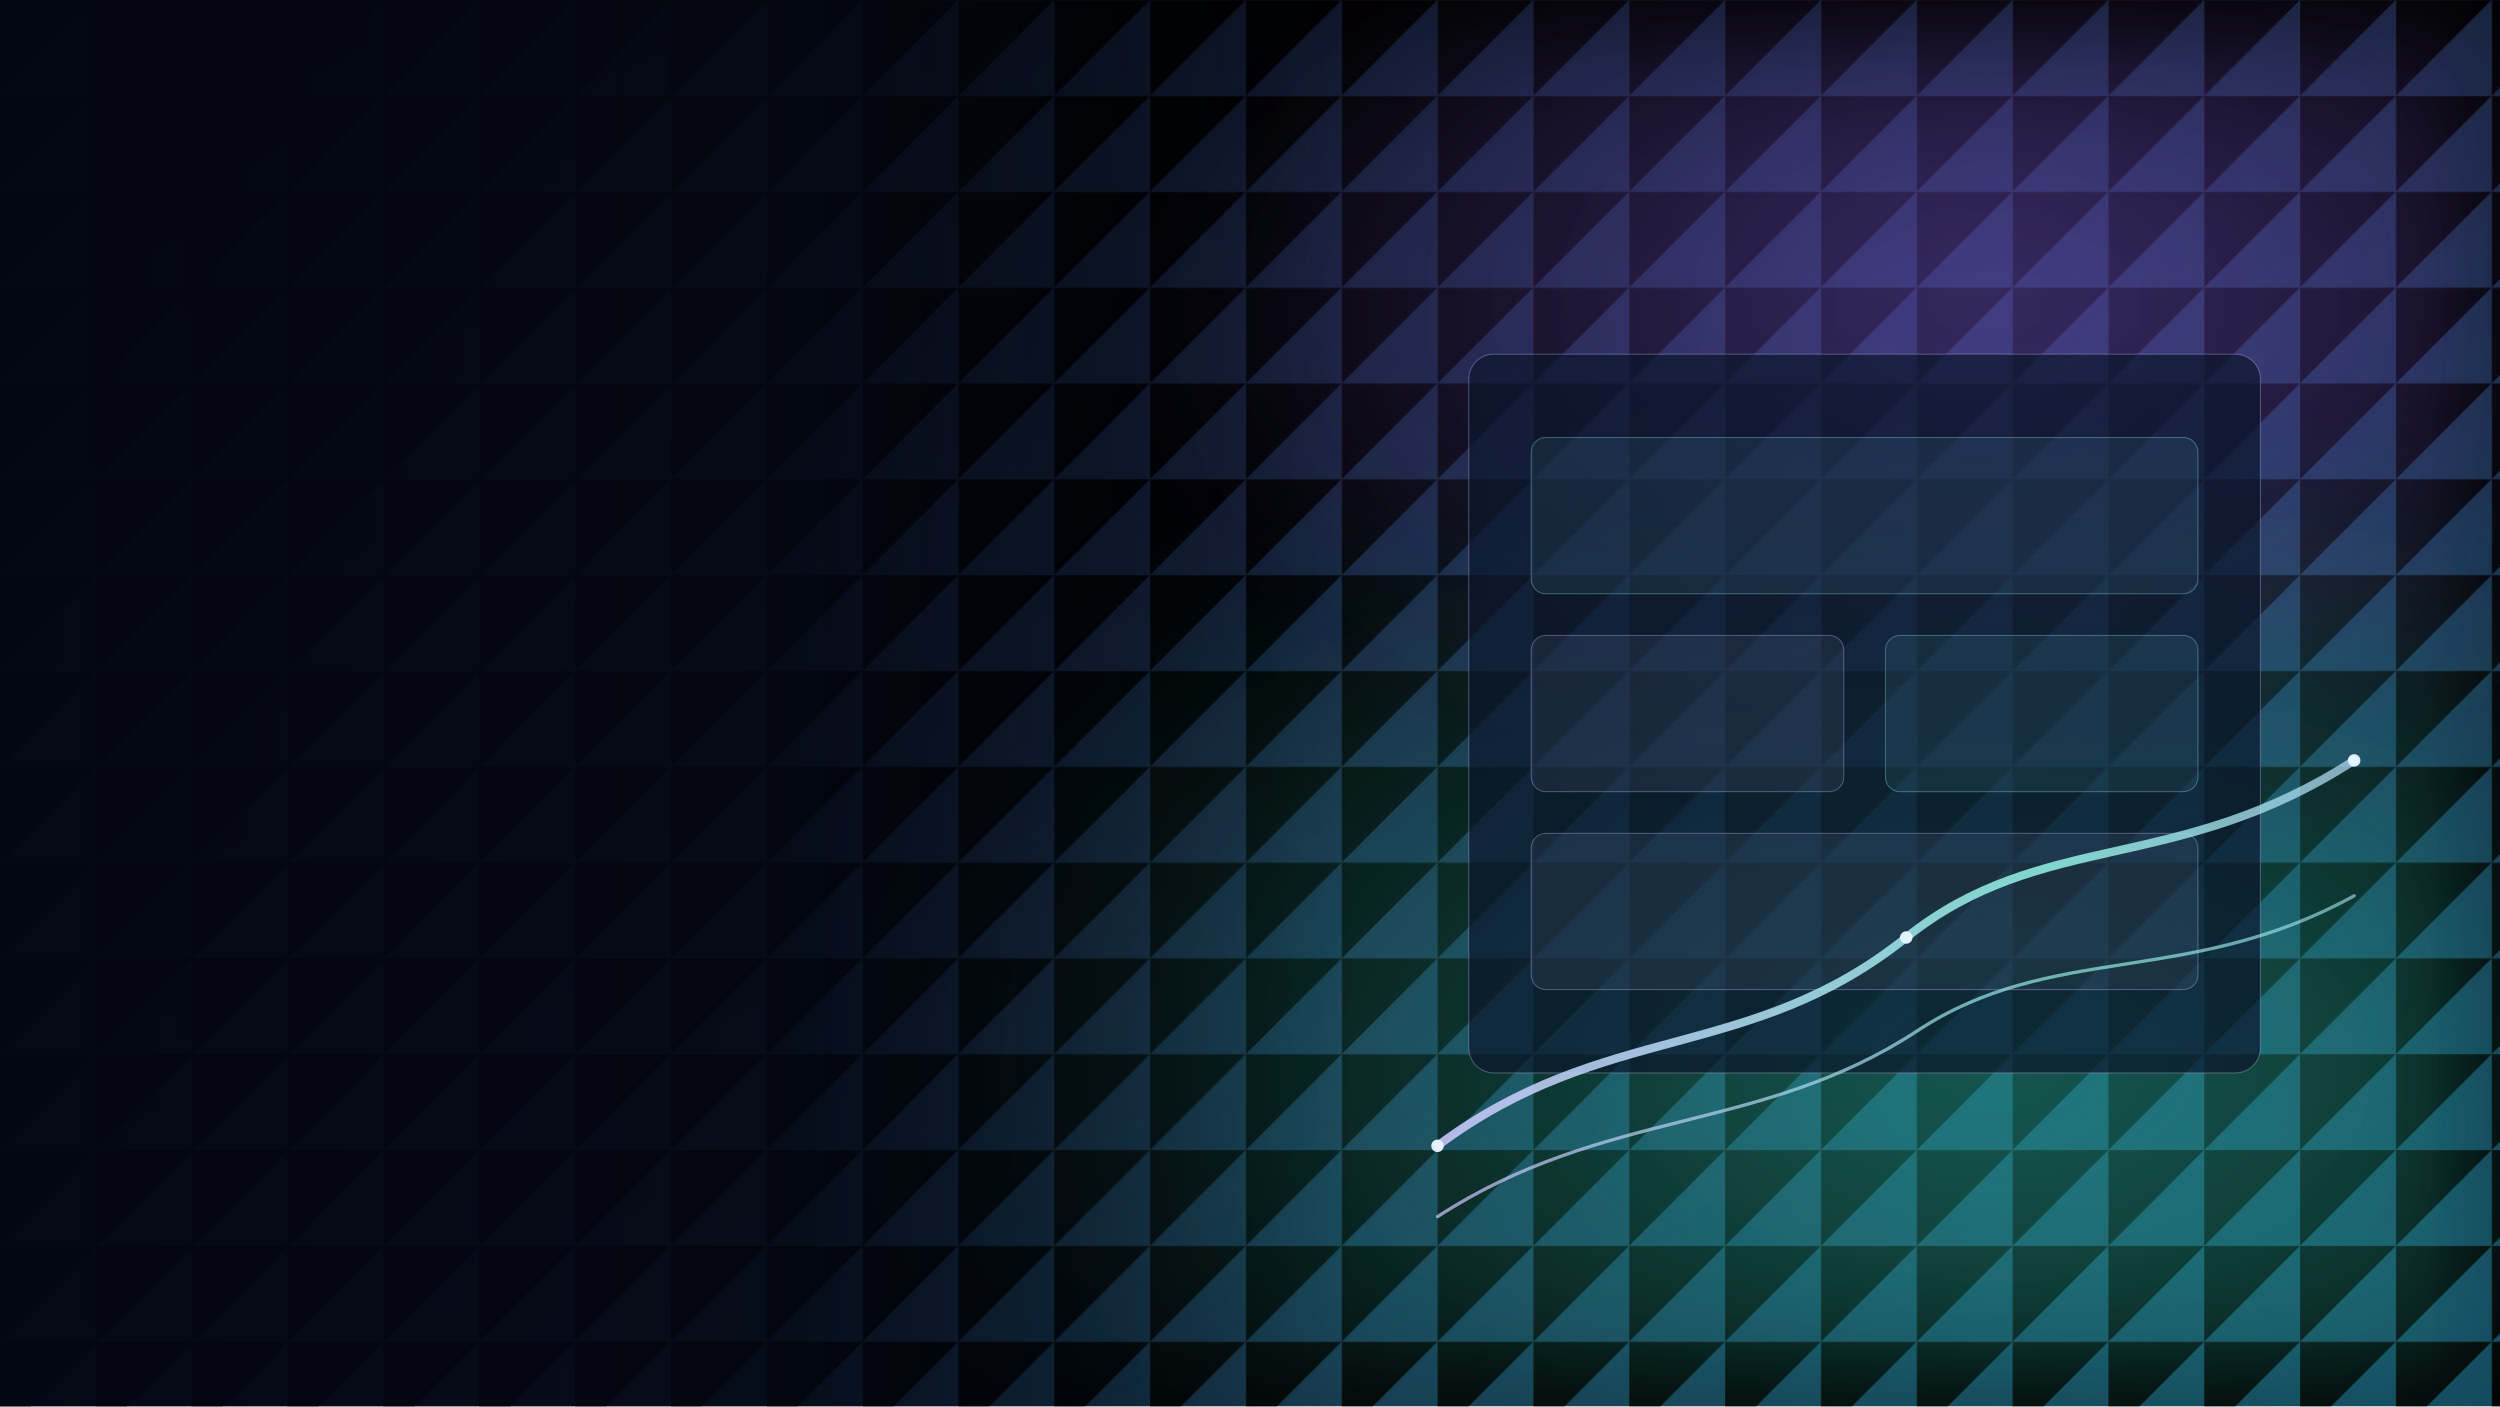
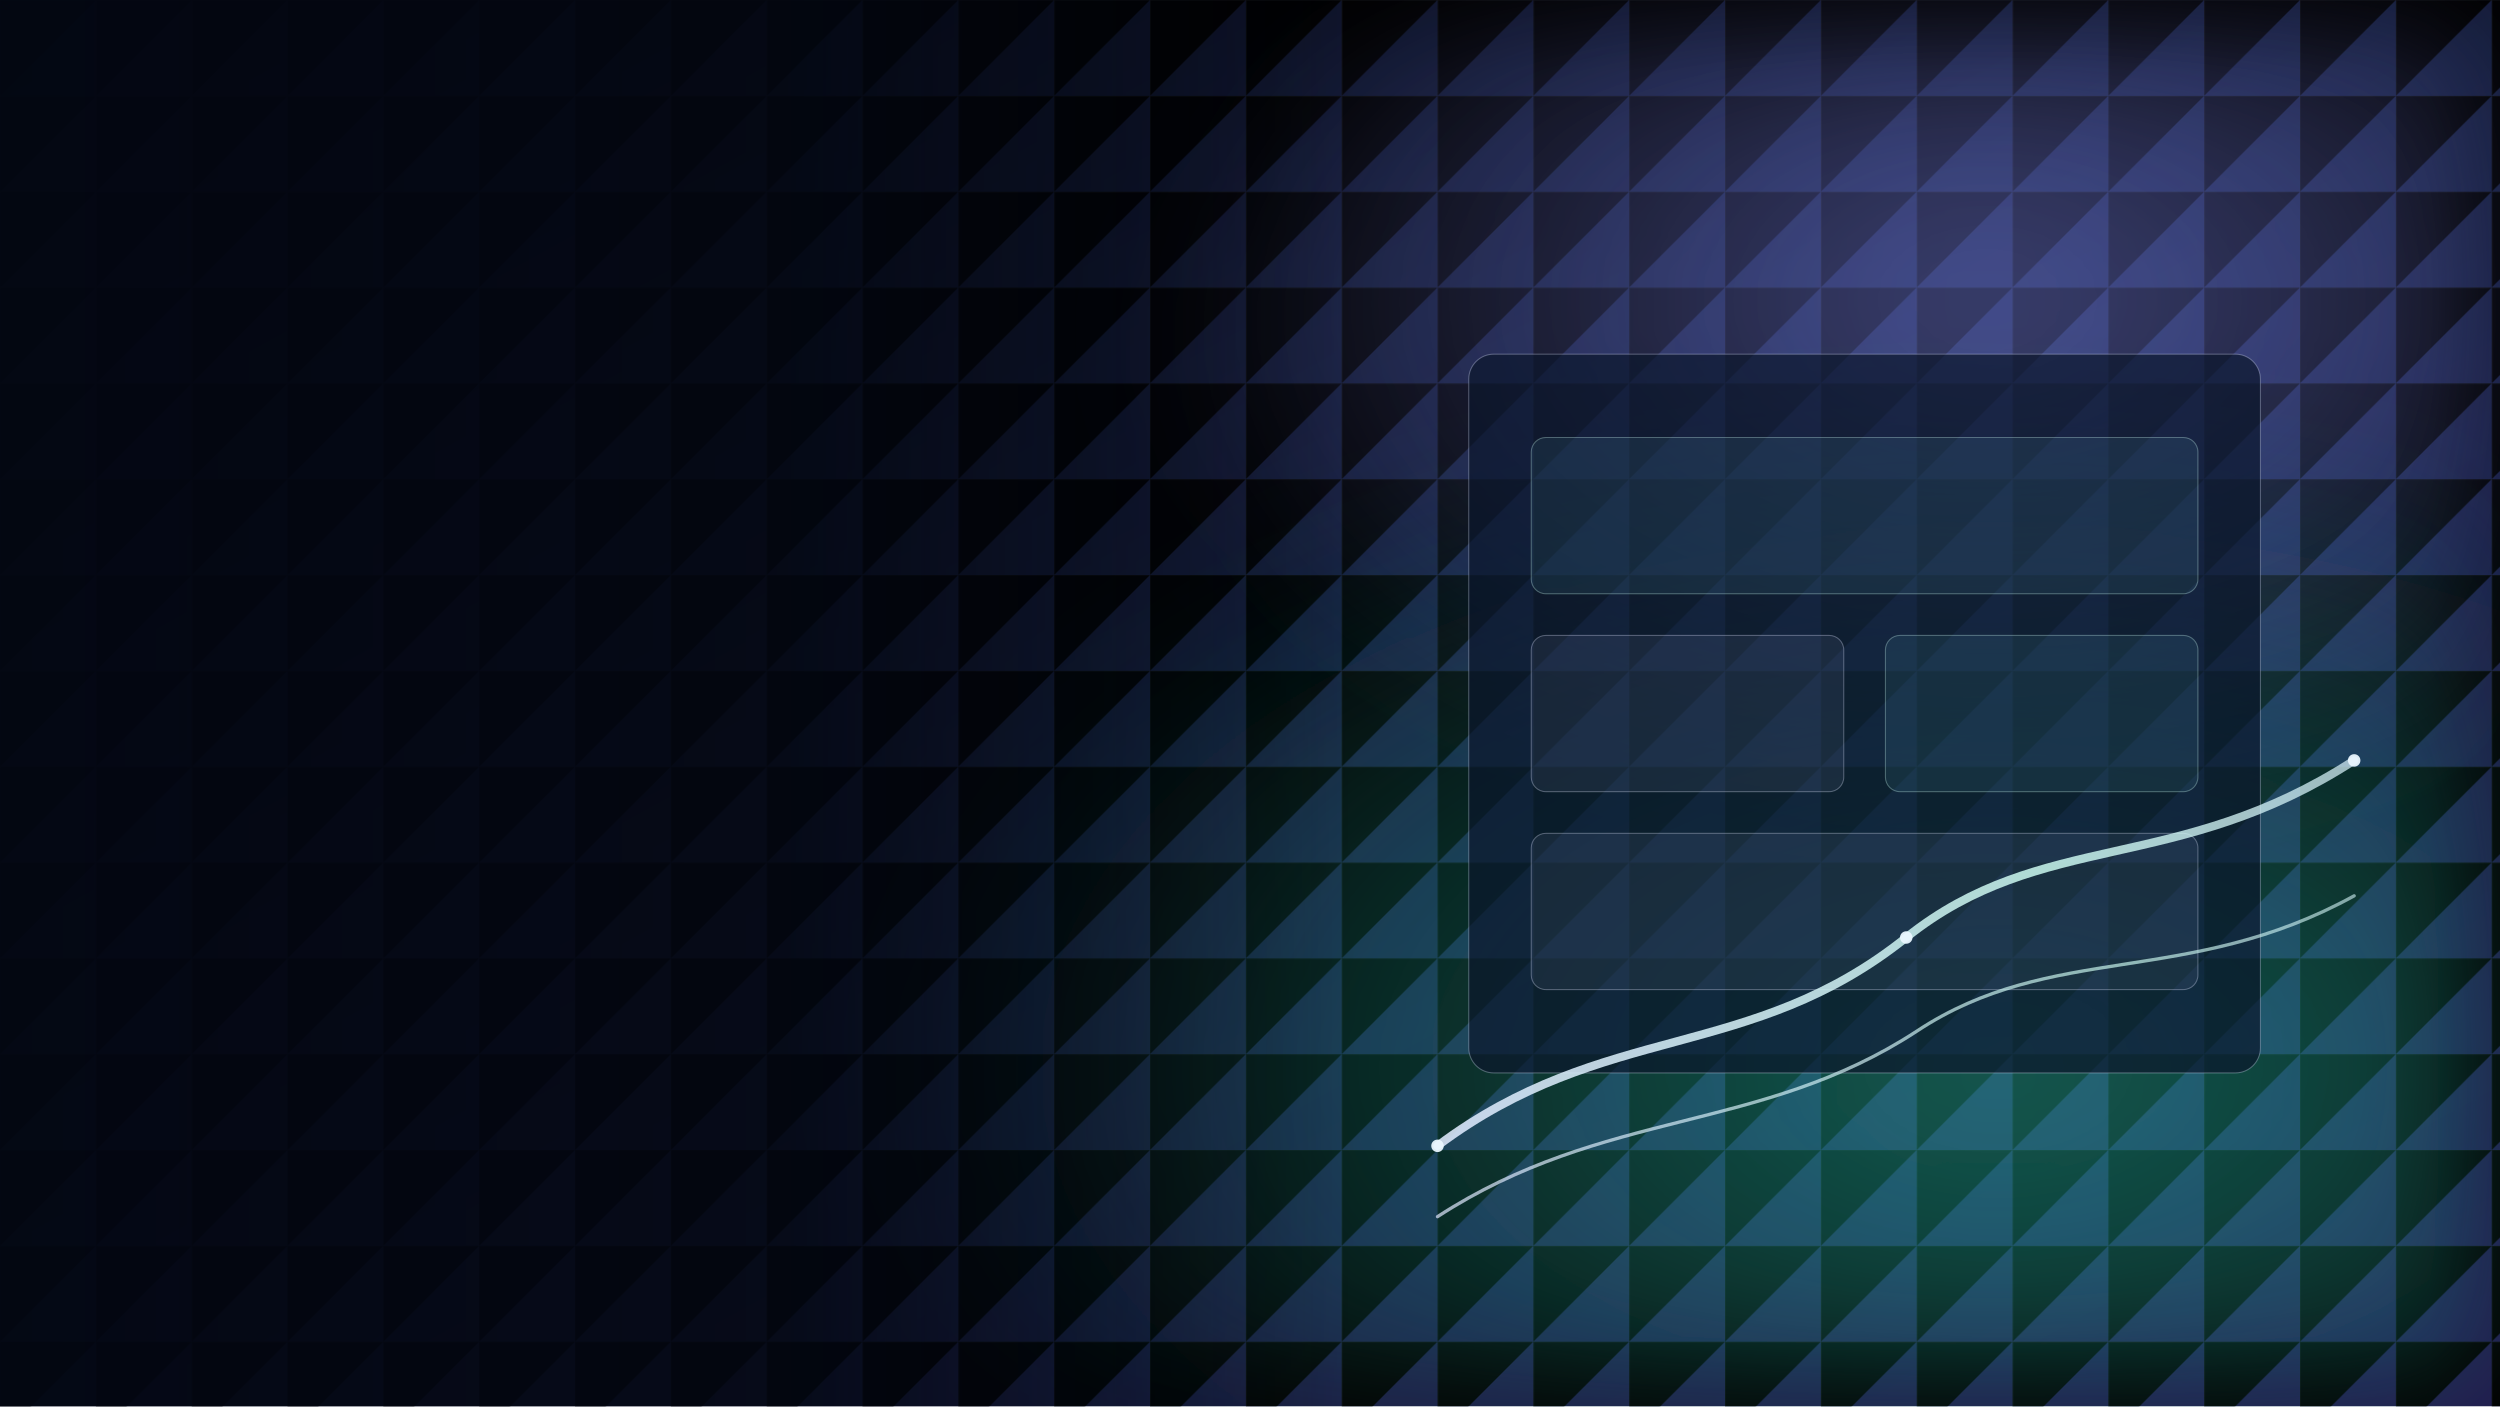
<svg xmlns="http://www.w3.org/2000/svg" width="2400" height="1350" viewBox="0 0 2400 1350" role="img" aria-label="Colaberry enterprise hero background">
  <defs>
    <linearGradient id="bg-outcome-cards" x1="0" y1="0" x2="1" y2="1">
-       <stop offset="0" stop-color="#060A15" />
-       <stop offset="0.54" stop-color="#17253F" />
-       <stop offset="1" stop-color="#12475C" />
+       <stop offset="0" stop-color="#060915" />
+       <stop offset="0.54" stop-color="#151D3B" />
+       <stop offset="1" stop-color="#1E1B4B" />
    </linearGradient>
    <radialGradient id="orb-a-outcome-cards" cx="52%" cy="42%" r="56%">
-       <stop offset="0" stop-color="#7D5CE0" stop-opacity="0.48" />
-       <stop offset="1" stop-color="#7D5CE0" stop-opacity="0" />
+       <stop offset="0" stop-color="#818CF8" stop-opacity="0.48" />
+       <stop offset="1" stop-color="#818CF8" stop-opacity="0" />
    </radialGradient>
    <radialGradient id="orb-b-outcome-cards" cx="56%" cy="54%" r="56%">
-       <stop offset="0" stop-color="#33D6C2" stop-opacity="0.44" />
-       <stop offset="1" stop-color="#33D6C2" stop-opacity="0" />
+       <stop offset="0" stop-color="#2DD4BF" stop-opacity="0.44" />
+       <stop offset="1" stop-color="#2DD4BF" stop-opacity="0" />
    </radialGradient>
    <linearGradient id="flow-outcome-cards" x1="1380" y1="1180" x2="2310" y2="420" gradientUnits="userSpaceOnUse">
-       <stop stop-color="#D1C5FF" stop-opacity="0.88" />
-       <stop offset="0.56" stop-color="#95F6E9" stop-opacity="0.84" />
-       <stop offset="1" stop-color="#D1C5FF" stop-opacity="0.62" />
+       <stop stop-color="#E0E7FF" stop-opacity="0.88" />
+       <stop offset="0.56" stop-color="#CCFBF1" stop-opacity="0.84" />
+       <stop offset="1" stop-color="#E0E7FF" stop-opacity="0.62" />
    </linearGradient>
    <linearGradient id="left-scrim-outcome-cards" x1="0" y1="0" x2="1" y2="0">
      <stop offset="0" stop-color="#030712" stop-opacity="0.94" />
      <stop offset="0.58" stop-color="#030712" stop-opacity="0.84" />
      <stop offset="1" stop-color="#030712" stop-opacity="0" />
    </linearGradient>
    <pattern id="grid-outcome-cards" width="92" height="92" patternUnits="userSpaceOnUse">
      <path d="M92 0H0V92" stroke="#A9B7D0" stroke-opacity="0.085" stroke-width="1" />
    </pattern>
    <filter id="soft-blur-outcome-cards" x="-35%" y="-35%" width="170%" height="170%">
      <feGaussianBlur stdDeviation="72" />
    </filter>
  </defs>
  <rect width="100%" height="100%" fill="url(#bg-outcome-cards)" />
  <rect width="100%" height="100%" fill="url(#grid-outcome-cards)" />
  <ellipse cx="1880" cy="360" rx="740" ry="450" fill="url(#orb-a-outcome-cards)" filter="url(#soft-blur-outcome-cards)" />
  <ellipse cx="1800" cy="980" rx="980" ry="560" fill="url(#orb-b-outcome-cards)" filter="url(#soft-blur-outcome-cards)" />
  <g opacity="0.96">
-     <rect x="1410" y="340" width="760" height="690" rx="24" fill="rgba(10,23,43,0.72)" stroke="#D1C5FF" stroke-opacity="0.34" />
-     <rect x="1470" y="420" width="640" height="150" rx="14" fill="rgba(142,234,255,0.08)" stroke="#95F6E9" stroke-opacity="0.34" />
-     <rect x="1470" y="610" width="300" height="150" rx="14" fill="rgba(211,197,255,0.08)" stroke="#D1C5FF" stroke-opacity="0.34" />
-     <rect x="1810" y="610" width="300" height="150" rx="14" fill="rgba(142,234,255,0.08)" stroke="#95F6E9" stroke-opacity="0.34" />
-     <rect x="1470" y="800" width="640" height="150" rx="14" fill="rgba(211,197,255,0.08)" stroke="#D1C5FF" stroke-opacity="0.34" />
+     <rect x="1410" y="340" width="760" height="690" rx="24" fill="rgba(10,23,43,0.72)" stroke="#E0E7FF" stroke-opacity="0.34" />
+     <rect x="1470" y="420" width="640" height="150" rx="14" fill="rgba(142,234,255,0.08)" stroke="#CCFBF1" stroke-opacity="0.34" />
+     <rect x="1470" y="610" width="300" height="150" rx="14" fill="rgba(211,197,255,0.08)" stroke="#E0E7FF" stroke-opacity="0.34" />
+     <rect x="1810" y="610" width="300" height="150" rx="14" fill="rgba(142,234,255,0.08)" stroke="#CCFBF1" stroke-opacity="0.34" />
+     <rect x="1470" y="800" width="640" height="150" rx="14" fill="rgba(211,197,255,0.08)" stroke="#E0E7FF" stroke-opacity="0.34" />
  </g>
  <g fill="none" stroke="url(#flow-outcome-cards)" stroke-linecap="round">
    <path d="M1380 1100C1540 980 1680 1020 1830 900C1960 796 2090 840 2260 730" stroke-width="8" />
    <path d="M1380 1168C1540 1064 1690 1088 1840 990C1970 904 2100 948 2260 860" stroke-width="3.2" opacity="0.8" />
  </g>
  <g fill="#EAF7FF" opacity="0.94">
    <circle cx="1380" cy="1100" r="6" />
    <circle cx="1830" cy="900" r="6" />
    <circle cx="2260" cy="730" r="6" />
  </g>
  <rect width="1300" height="1350" fill="url(#left-scrim-outcome-cards)" />
</svg>
